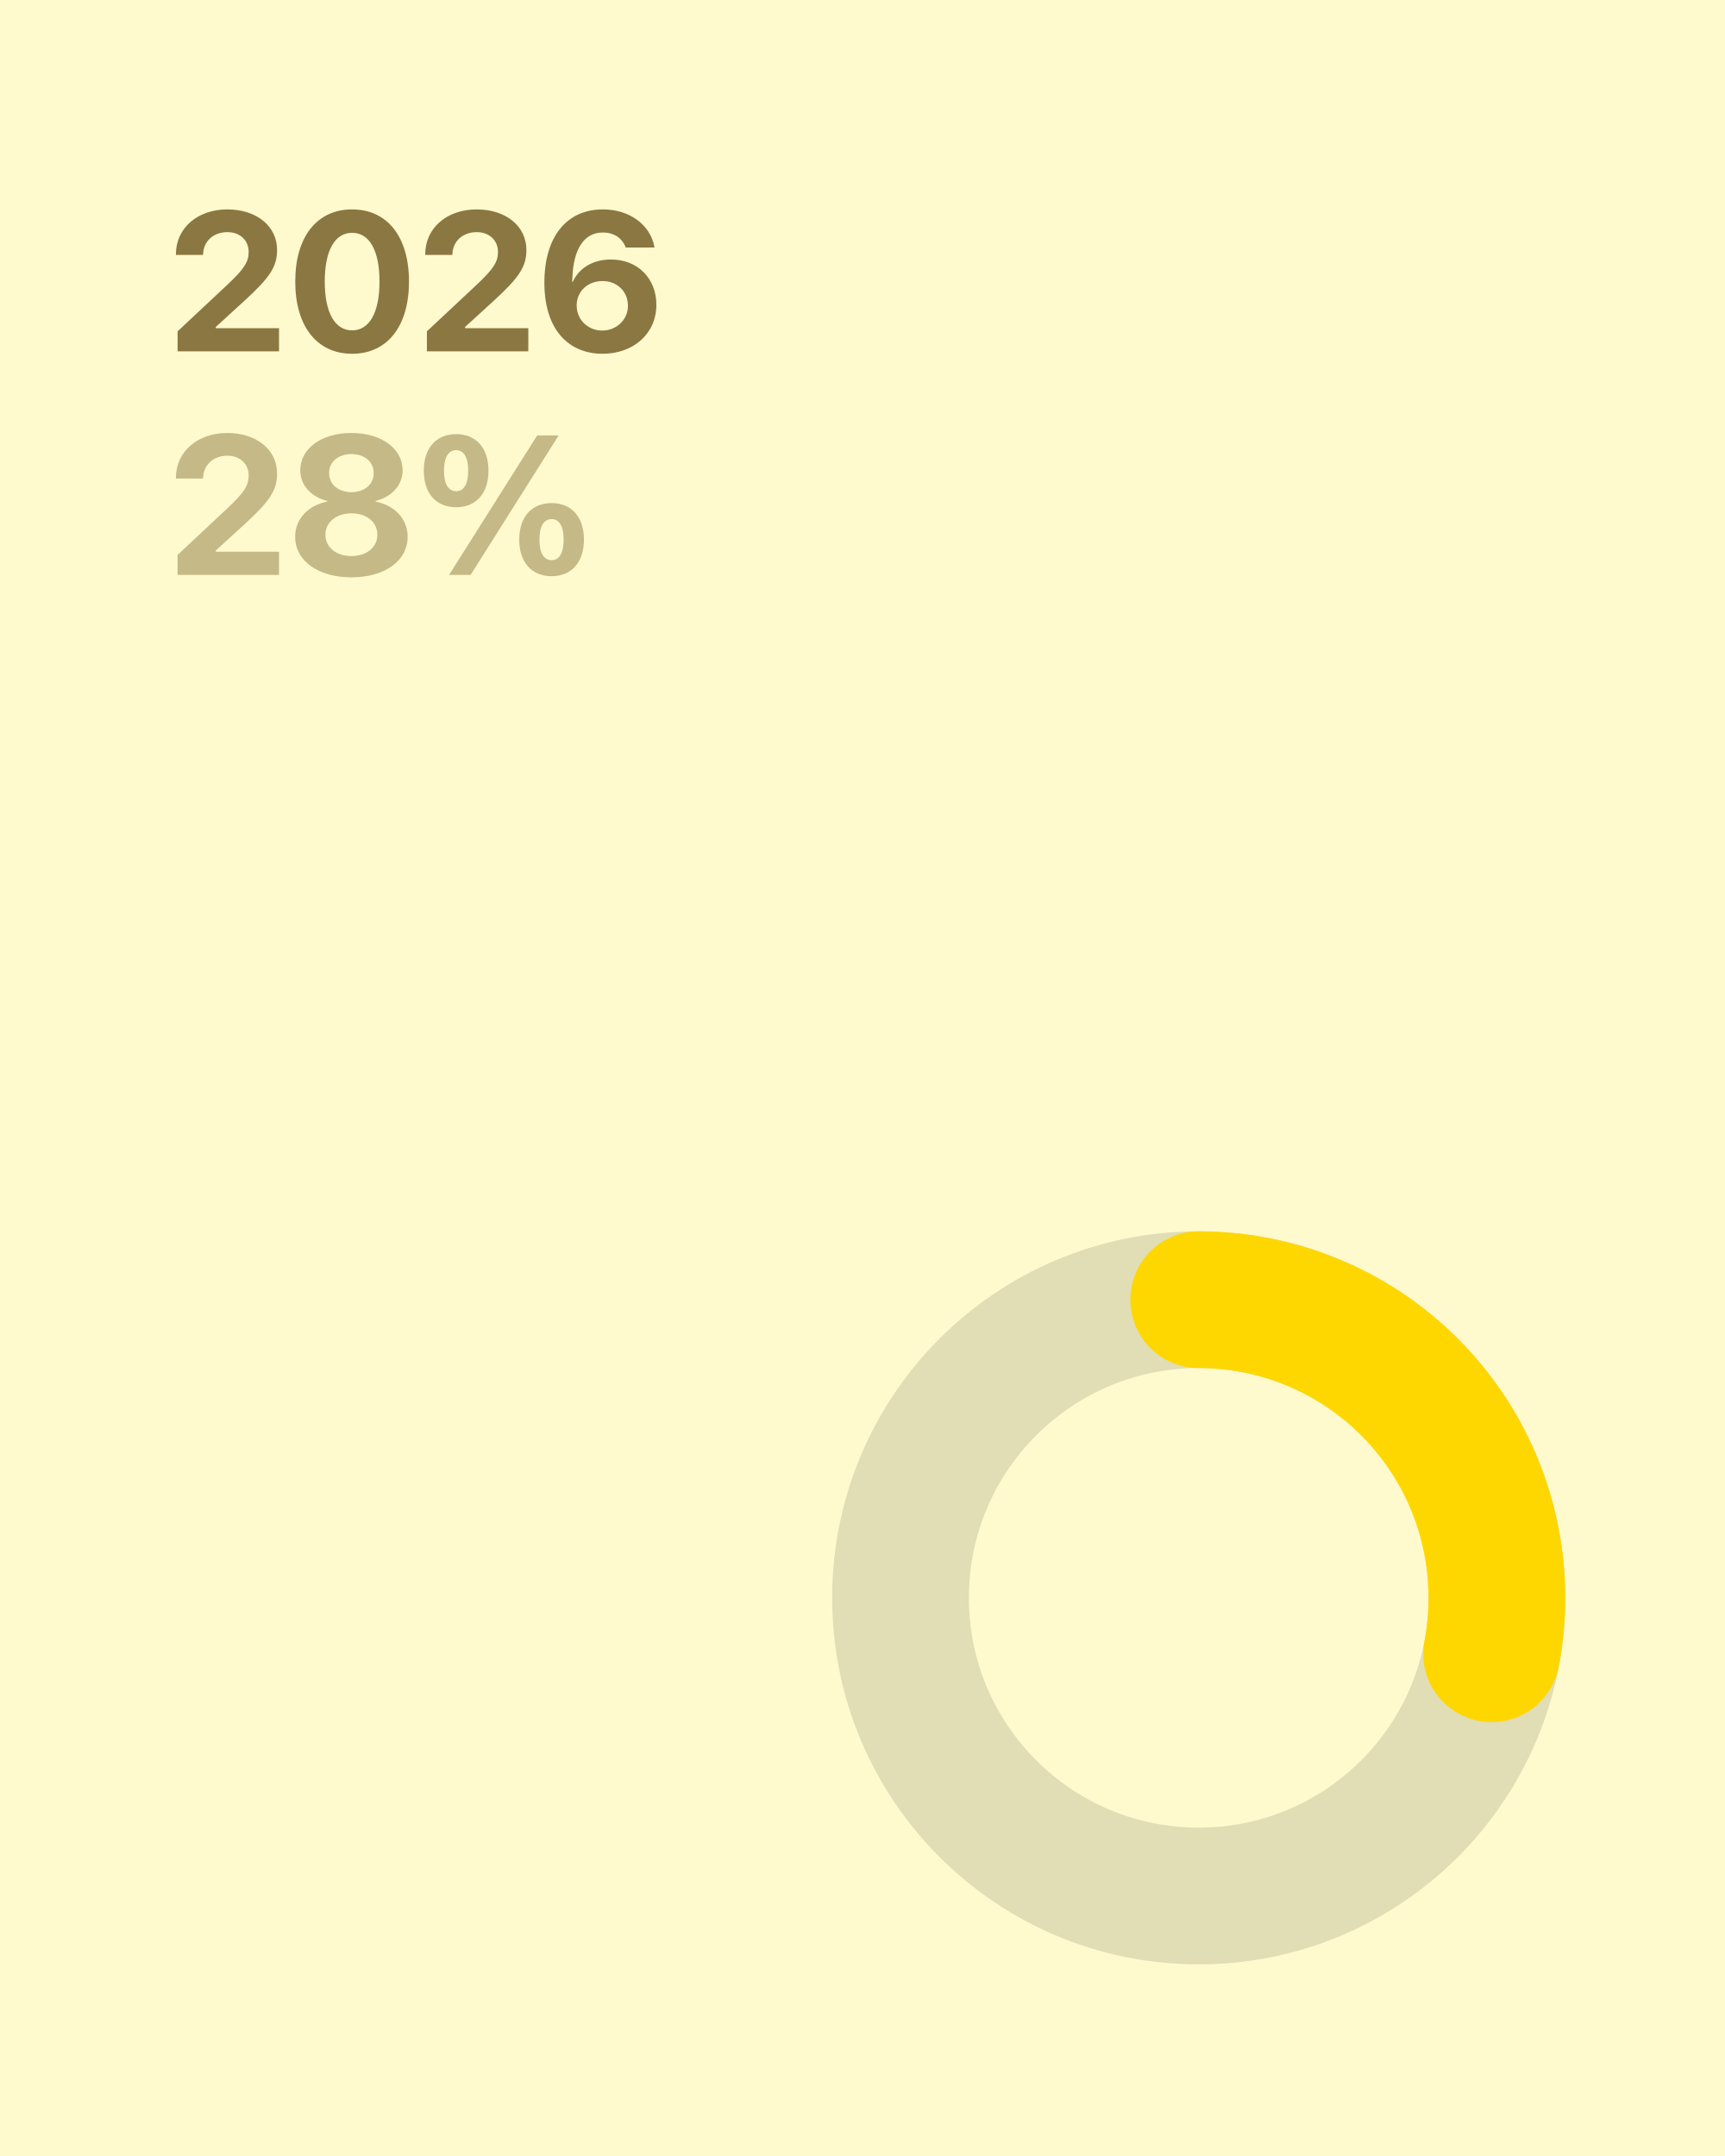
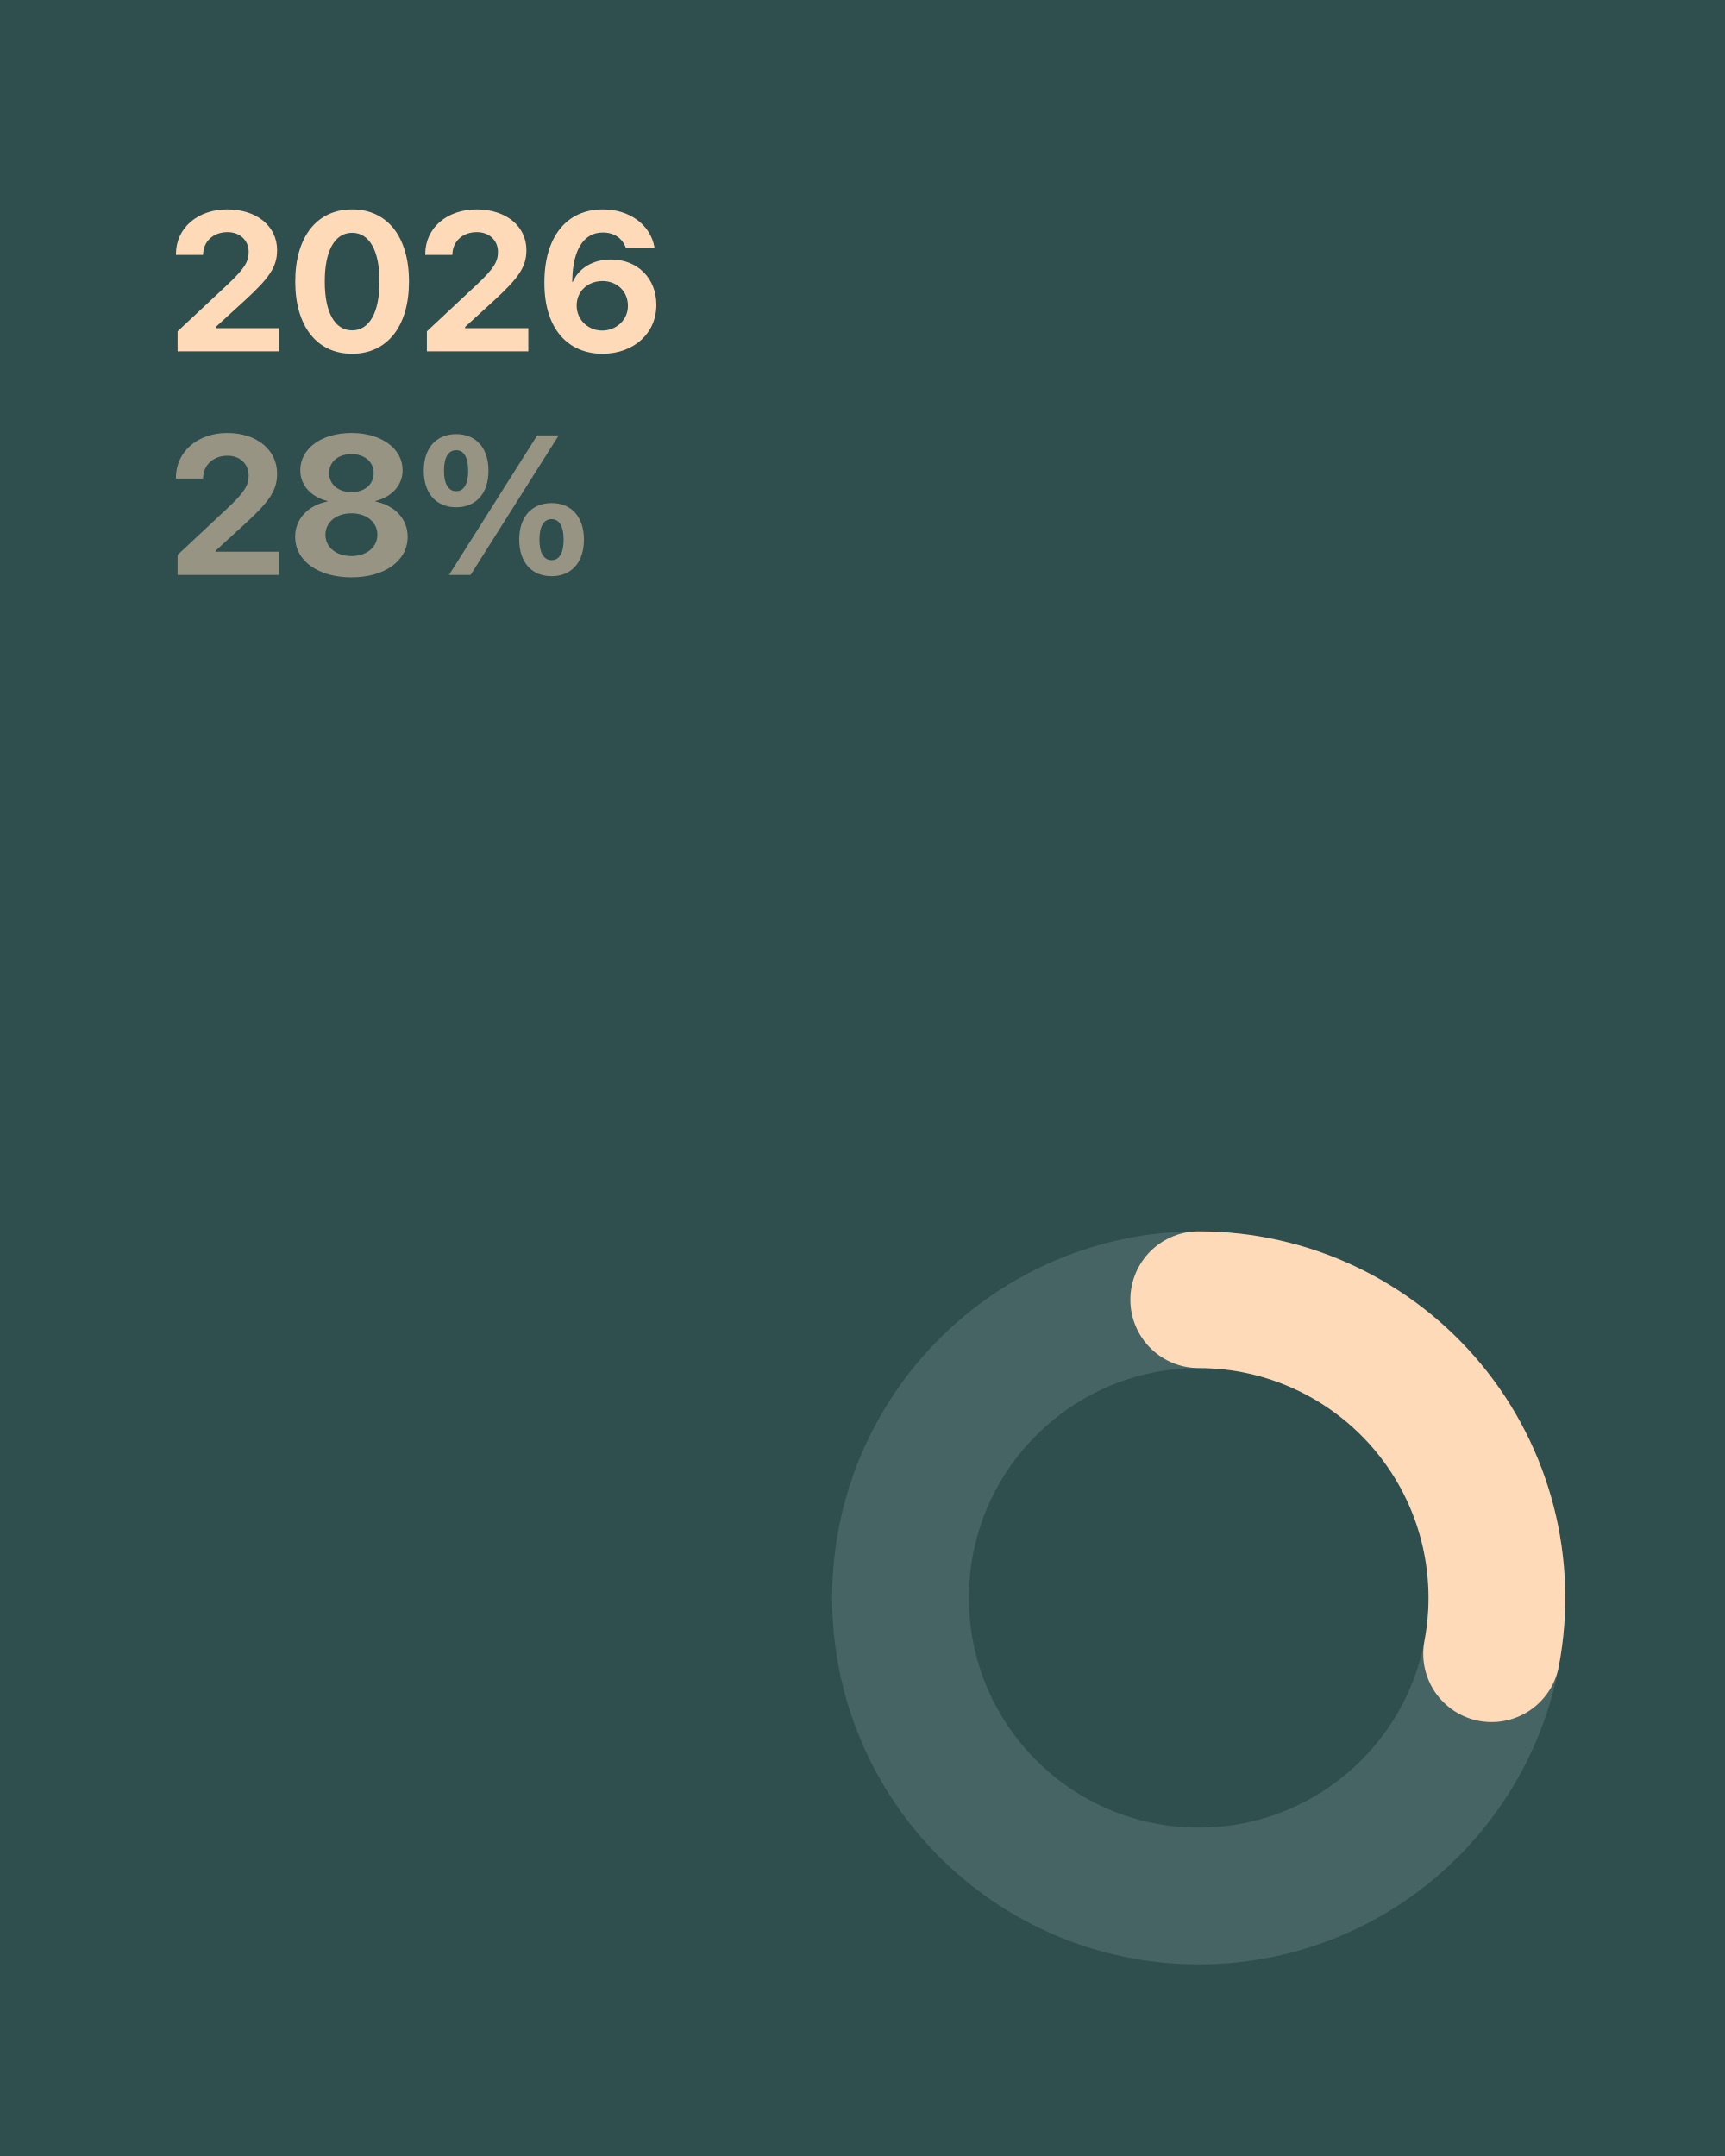
<svg xmlns="http://www.w3.org/2000/svg" viewBox="0 0 1080 1350" width="1080" height="1350">
-   <rect width="1080" height="1350" fill="#FFFACD" />
-   <circle opacity="0.12" cx="750.5" cy="1000.5" r="186.692" fill="none" stroke="#000000" stroke-width="85.617" />
-   <path d="M750.5 813.808 A186.692 186.692 0 0 1 933.885 1035.483" fill="none" stroke="#FFD700" stroke-width="85.617" stroke-linecap="round" stroke-linejoin="round" />
-   <path d="M111.18 220L174.69 220L174.69 205.47L135.09 205.47L135.09 204.74L153.38 188.03C168.45 174.17 173.48 167.26 173.48 156.67L173.48 156.55C173.48 141.65 160.76 131.12 142.30 131.12C123.83 131.12 110.15 142.68 110.15 159.15L110.15 159.63L127.10 159.63L127.16 159.09C127.40 151.22 133.46 145.35 142.42 145.35C150.17 145.35 155.62 150.43 155.68 157.58L155.68 157.70C155.68 163.75 153.32 168.05 142.05 178.59L111.18 207.47ZM220.46 221.51C242.62 221.51 256.06 204.14 256.06 176.35L256.06 176.22C256.06 148.43 242.62 131.12 220.46 131.12C198.30 131.12 184.86 148.43 184.86 176.22L184.86 176.35C184.86 204.14 198.30 221.51 220.46 221.51ZM220.46 206.86C209.56 206.86 203.33 195.54 203.33 176.35L203.33 176.22C203.33 157.03 209.56 145.77 220.46 145.77C231.36 145.77 237.60 157.03 237.60 176.22L237.60 176.35C237.60 195.54 231.36 206.86 220.46 206.86ZM267.27 220L330.78 220L330.78 205.47L291.18 205.47L291.18 204.74L309.47 188.03C324.54 174.17 329.57 167.26 329.57 156.67L329.57 156.55C329.57 141.65 316.85 131.12 298.39 131.12C279.92 131.12 266.24 142.68 266.24 159.15L266.24 159.63L283.19 159.63L283.25 159.09C283.49 151.22 289.55 145.35 298.51 145.35C306.26 145.35 311.71 150.43 311.77 157.58L311.77 157.70C311.77 163.75 309.41 168.05 298.14 178.59L267.27 207.47ZM377.28 221.51C396.71 221.51 410.94 208.80 410.94 190.94L410.94 190.82C410.94 174.47 399.38 162.48 382.49 162.48C370.68 162.48 362.08 168.41 358.63 176.53L358.27 176.53C358.27 175.62 358.33 174.41 358.39 173.20C359.05 157.76 364.63 145.59 377.40 145.59C384.54 145.59 389.39 149.16 391.57 154.43L391.75 154.97L409.79 154.97L409.67 154.37C407.07 140.87 394.35 131.12 377.46 131.12C354.70 131.12 340.83 148.31 340.83 176.95L340.83 177.07C340.83 206.68 356.21 221.51 377.28 221.51ZM361.05 191.36L361.05 191.24C361.05 182.34 368.08 175.98 377.22 175.98C386.30 175.98 393.14 182.40 393.14 191.48L393.14 191.60C393.14 200.20 385.94 206.98 377.04 206.98C368.08 206.98 361.05 200.14 361.05 191.36Z" fill="#8B7742" />
-   <path d="M111.18 360L174.69 360L174.69 345.47L135.09 345.47L135.09 344.74L153.38 328.03C168.45 314.17 173.48 307.26 173.48 296.67L173.48 296.55C173.48 281.65 160.76 271.12 142.30 271.12C123.83 271.12 110.15 282.68 110.15 299.15L110.15 299.63L127.10 299.63L127.16 299.09C127.40 291.22 133.46 285.35 142.42 285.35C150.17 285.35 155.62 290.43 155.68 297.58L155.68 297.70C155.68 303.75 153.32 308.05 142.05 318.59L111.18 347.47ZM220.04 361.51C240.87 361.51 255.22 351.16 255.22 336.14L255.22 336.02C255.22 324.70 246.80 316.35 235.12 314.04L235.12 313.68C245.17 311.20 252.07 303.87 252.07 294.55L252.07 294.43C252.07 280.93 238.87 271.12 220.04 271.12C201.15 271.12 188.01 280.93 188.01 294.43L188.01 294.55C188.01 303.87 194.85 311.20 204.96 313.68L204.96 314.04C193.22 316.35 184.80 324.70 184.80 336.02L184.80 336.14C184.80 351.16 199.21 361.51 220.04 361.51ZM220.04 308.17C211.80 308.17 206.05 303.27 206.05 296.24L206.05 296.12C206.05 289.16 211.87 284.32 220.04 284.32C228.21 284.32 233.96 289.16 233.96 296.12L233.96 296.24C233.96 303.27 228.27 308.17 220.04 308.17ZM220.04 348.19C210.47 348.19 203.75 342.62 203.75 334.93L203.75 334.81C203.75 327.06 210.41 321.43 220.04 321.43C229.67 321.43 236.27 327.06 236.27 334.81L236.27 334.93C236.27 342.62 229.54 348.19 220.04 348.19ZM285.61 317.62C298.14 317.62 305.83 308.84 305.83 294.73L305.83 294.67C305.83 280.62 298.14 271.84 285.61 271.84C273.02 271.84 265.33 280.62 265.33 294.67L265.33 294.73C265.33 308.84 273.02 317.62 285.61 317.62ZM294.63 360L349.79 272.63L336.35 272.63L281.13 360ZM285.61 307.57C280.71 307.57 277.98 303.03 277.98 294.73L277.98 294.67C277.98 286.44 280.71 281.89 285.61 281.89C290.46 281.89 293.12 286.44 293.12 294.67L293.12 294.73C293.12 303.03 290.46 307.57 285.61 307.57ZM345.37 360.79C357.90 360.79 365.59 352.01 365.59 337.90L365.59 337.84C365.59 323.79 357.90 315.01 345.37 315.01C332.78 315.01 325.09 323.79 325.09 337.84L325.09 337.90C325.09 352.01 332.78 360.79 345.37 360.79ZM345.37 350.74C340.47 350.74 337.74 346.20 337.74 337.90L337.74 337.84C337.74 329.61 340.47 325.06 345.37 325.06C350.21 325.06 352.88 329.61 352.88 337.84L352.88 337.90C352.88 346.20 350.21 350.74 345.37 350.74Z" fill="#8B7742" opacity="0.5" />
+   <rect width="1080" height="1350" fill="#2F4F4F" />
+   <circle opacity="0.12" cx="750.5" cy="1000.5" r="186.692" fill="none" stroke="#FFFFFF" stroke-width="85.617" />
+   <path d="M750.5 813.808 A186.692 186.692 0 0 1 933.885 1035.483" fill="none" stroke="#FFDAB9" stroke-width="85.617" stroke-linecap="round" stroke-linejoin="round" />
+   <path d="M111.18 220L174.69 220L174.69 205.47L135.09 205.47L135.09 204.74L153.38 188.03C168.45 174.17 173.48 167.26 173.48 156.67L173.48 156.55C173.48 141.65 160.76 131.12 142.30 131.12C123.83 131.12 110.15 142.68 110.15 159.15L110.15 159.63L127.10 159.63L127.16 159.09C127.40 151.22 133.46 145.35 142.42 145.35C150.17 145.35 155.62 150.43 155.68 157.58L155.68 157.70C155.68 163.75 153.32 168.05 142.05 178.59L111.18 207.47ZM220.46 221.51C242.62 221.51 256.06 204.14 256.06 176.35L256.06 176.22C256.06 148.43 242.62 131.12 220.46 131.12C198.30 131.12 184.86 148.43 184.86 176.22L184.86 176.35C184.86 204.14 198.30 221.51 220.46 221.51ZM220.46 206.86C209.56 206.86 203.33 195.54 203.33 176.35L203.33 176.22C203.33 157.03 209.56 145.77 220.46 145.77C231.36 145.77 237.60 157.03 237.60 176.22L237.60 176.35C237.60 195.54 231.36 206.86 220.46 206.86ZM267.27 220L330.78 220L330.78 205.47L291.18 205.47L291.18 204.74L309.47 188.03C324.54 174.17 329.57 167.26 329.57 156.67L329.57 156.55C329.57 141.65 316.85 131.12 298.39 131.12C279.92 131.12 266.24 142.68 266.24 159.15L266.24 159.63L283.19 159.63L283.25 159.09C283.49 151.22 289.55 145.35 298.51 145.35C306.26 145.35 311.71 150.43 311.77 157.58L311.77 157.70C311.77 163.75 309.41 168.05 298.14 178.59L267.27 207.47ZM377.28 221.51C396.71 221.51 410.94 208.80 410.94 190.94L410.94 190.82C410.94 174.47 399.38 162.48 382.49 162.48C370.68 162.48 362.08 168.41 358.63 176.53L358.27 176.53C358.27 175.62 358.33 174.41 358.39 173.20C359.05 157.76 364.63 145.59 377.40 145.59C384.54 145.59 389.39 149.16 391.57 154.43L391.75 154.97L409.79 154.97L409.67 154.37C407.07 140.87 394.35 131.12 377.46 131.12C354.70 131.12 340.83 148.31 340.83 176.95L340.83 177.07C340.83 206.68 356.21 221.51 377.28 221.51ZM361.05 191.36L361.05 191.24C361.05 182.34 368.08 175.98 377.22 175.98C386.30 175.98 393.14 182.40 393.14 191.48L393.14 191.60C393.14 200.20 385.94 206.98 377.04 206.98C368.08 206.98 361.05 200.14 361.05 191.36Z" fill="#FFDAB9" />
+   <path d="M111.18 360L174.69 360L174.69 345.47L135.09 345.47L135.09 344.74L153.38 328.03C168.45 314.17 173.48 307.26 173.48 296.67L173.48 296.55C173.48 281.65 160.76 271.12 142.30 271.12C123.83 271.12 110.15 282.68 110.15 299.15L110.15 299.63L127.10 299.63L127.16 299.09C127.40 291.22 133.46 285.35 142.42 285.35C150.17 285.35 155.62 290.43 155.68 297.58L155.68 297.70C155.68 303.75 153.32 308.05 142.05 318.59L111.18 347.47ZM220.04 361.51C240.87 361.51 255.22 351.16 255.22 336.14L255.22 336.02C255.22 324.70 246.80 316.35 235.12 314.04L235.12 313.68C245.17 311.20 252.07 303.87 252.07 294.55L252.07 294.43C252.07 280.93 238.87 271.12 220.04 271.12C201.15 271.12 188.01 280.93 188.01 294.43L188.01 294.55C188.01 303.87 194.85 311.20 204.96 313.68L204.96 314.04C193.22 316.35 184.80 324.70 184.80 336.02L184.80 336.14C184.80 351.16 199.21 361.51 220.04 361.51ZM220.04 308.17C211.80 308.17 206.05 303.27 206.05 296.24L206.05 296.12C206.05 289.16 211.87 284.32 220.04 284.32C228.21 284.32 233.96 289.16 233.96 296.12L233.96 296.24C233.96 303.27 228.27 308.17 220.04 308.17ZM220.04 348.19C210.47 348.19 203.75 342.62 203.75 334.93L203.75 334.81C203.75 327.06 210.41 321.43 220.04 321.43C229.67 321.43 236.27 327.06 236.27 334.81L236.27 334.93C236.27 342.62 229.54 348.19 220.04 348.19ZM285.61 317.62C298.14 317.62 305.83 308.84 305.83 294.73L305.83 294.67C305.83 280.62 298.14 271.84 285.61 271.84C273.02 271.84 265.33 280.62 265.33 294.67L265.33 294.73C265.33 308.84 273.02 317.62 285.61 317.62ZM294.63 360L349.79 272.63L336.35 272.63L281.13 360ZM285.61 307.57C280.71 307.57 277.98 303.03 277.98 294.73L277.98 294.67C277.98 286.44 280.71 281.89 285.61 281.89C290.46 281.89 293.12 286.44 293.12 294.67L293.12 294.73C293.12 303.03 290.46 307.57 285.61 307.57ZM345.37 360.79C357.90 360.79 365.59 352.01 365.59 337.90L365.59 337.84C365.59 323.79 357.90 315.01 345.37 315.01C332.78 315.01 325.09 323.79 325.09 337.84L325.09 337.90C325.09 352.01 332.78 360.79 345.37 360.79ZM345.37 350.74C340.47 350.74 337.74 346.20 337.74 337.90L337.74 337.84C337.74 329.61 340.47 325.06 345.37 325.06C350.21 325.06 352.88 329.61 352.88 337.84L352.88 337.90C352.88 346.20 350.21 350.74 345.37 350.74Z" fill="#FFDAB9" opacity="0.5" />
</svg>
